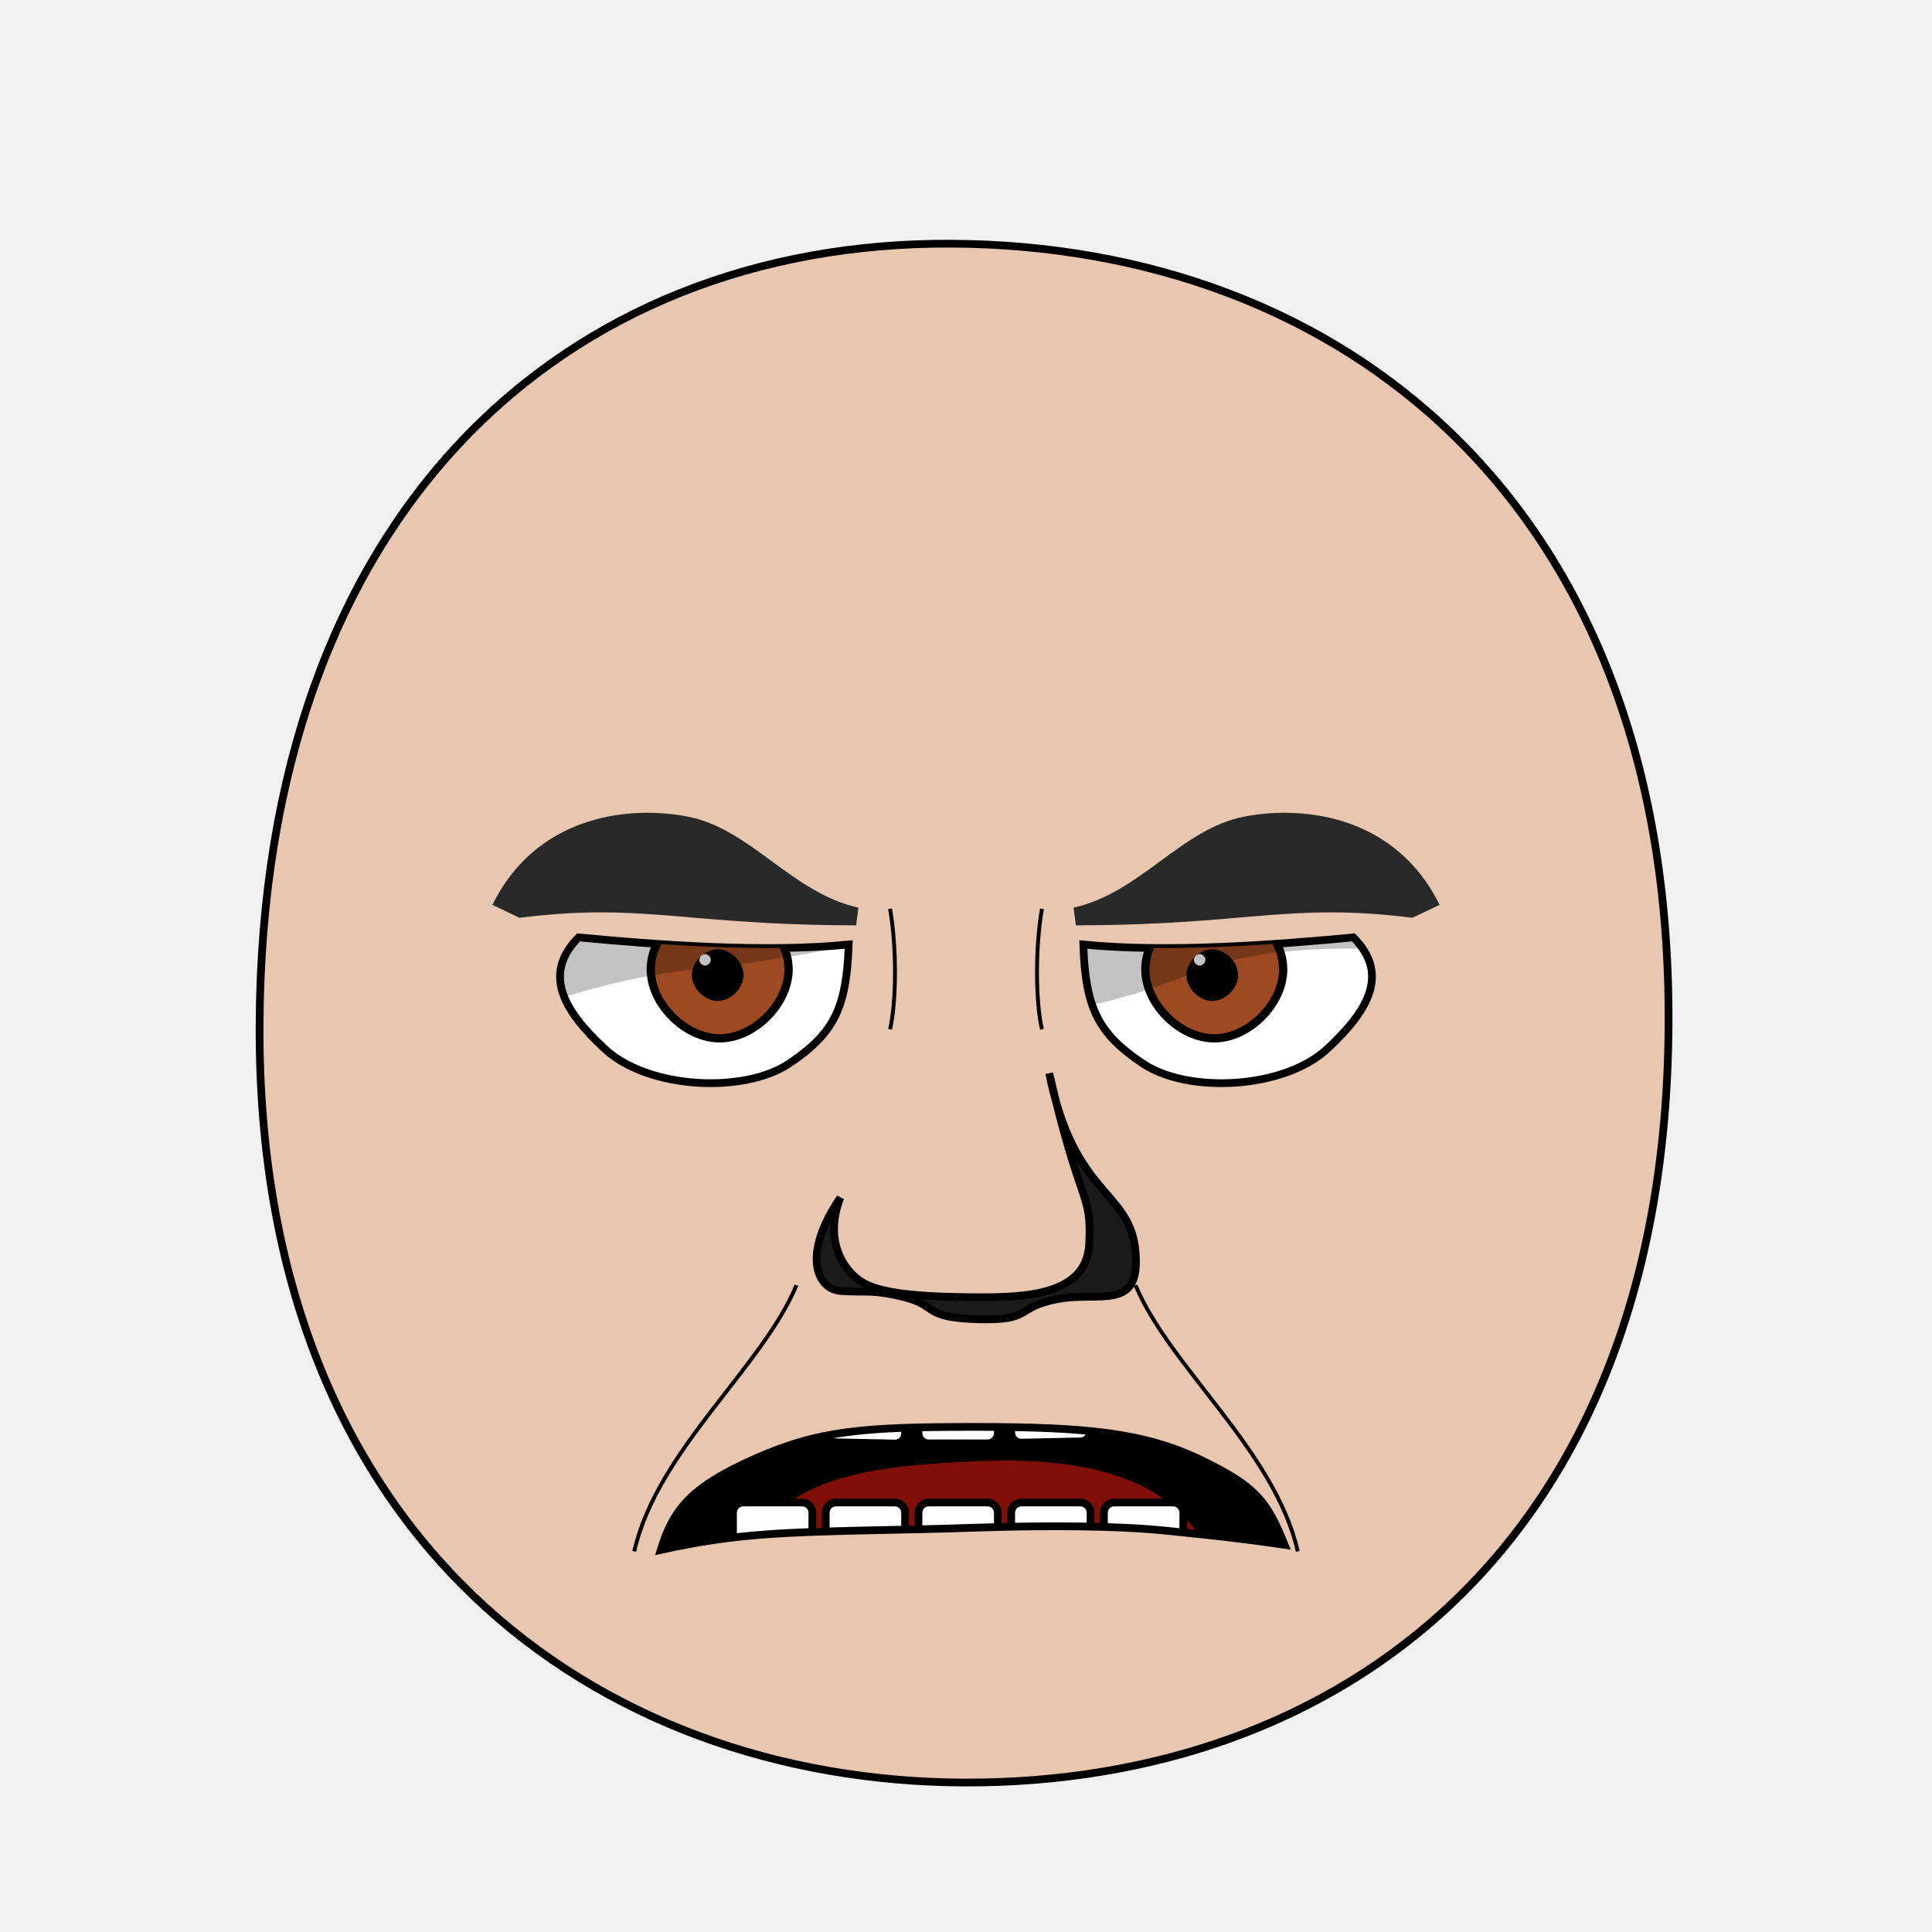
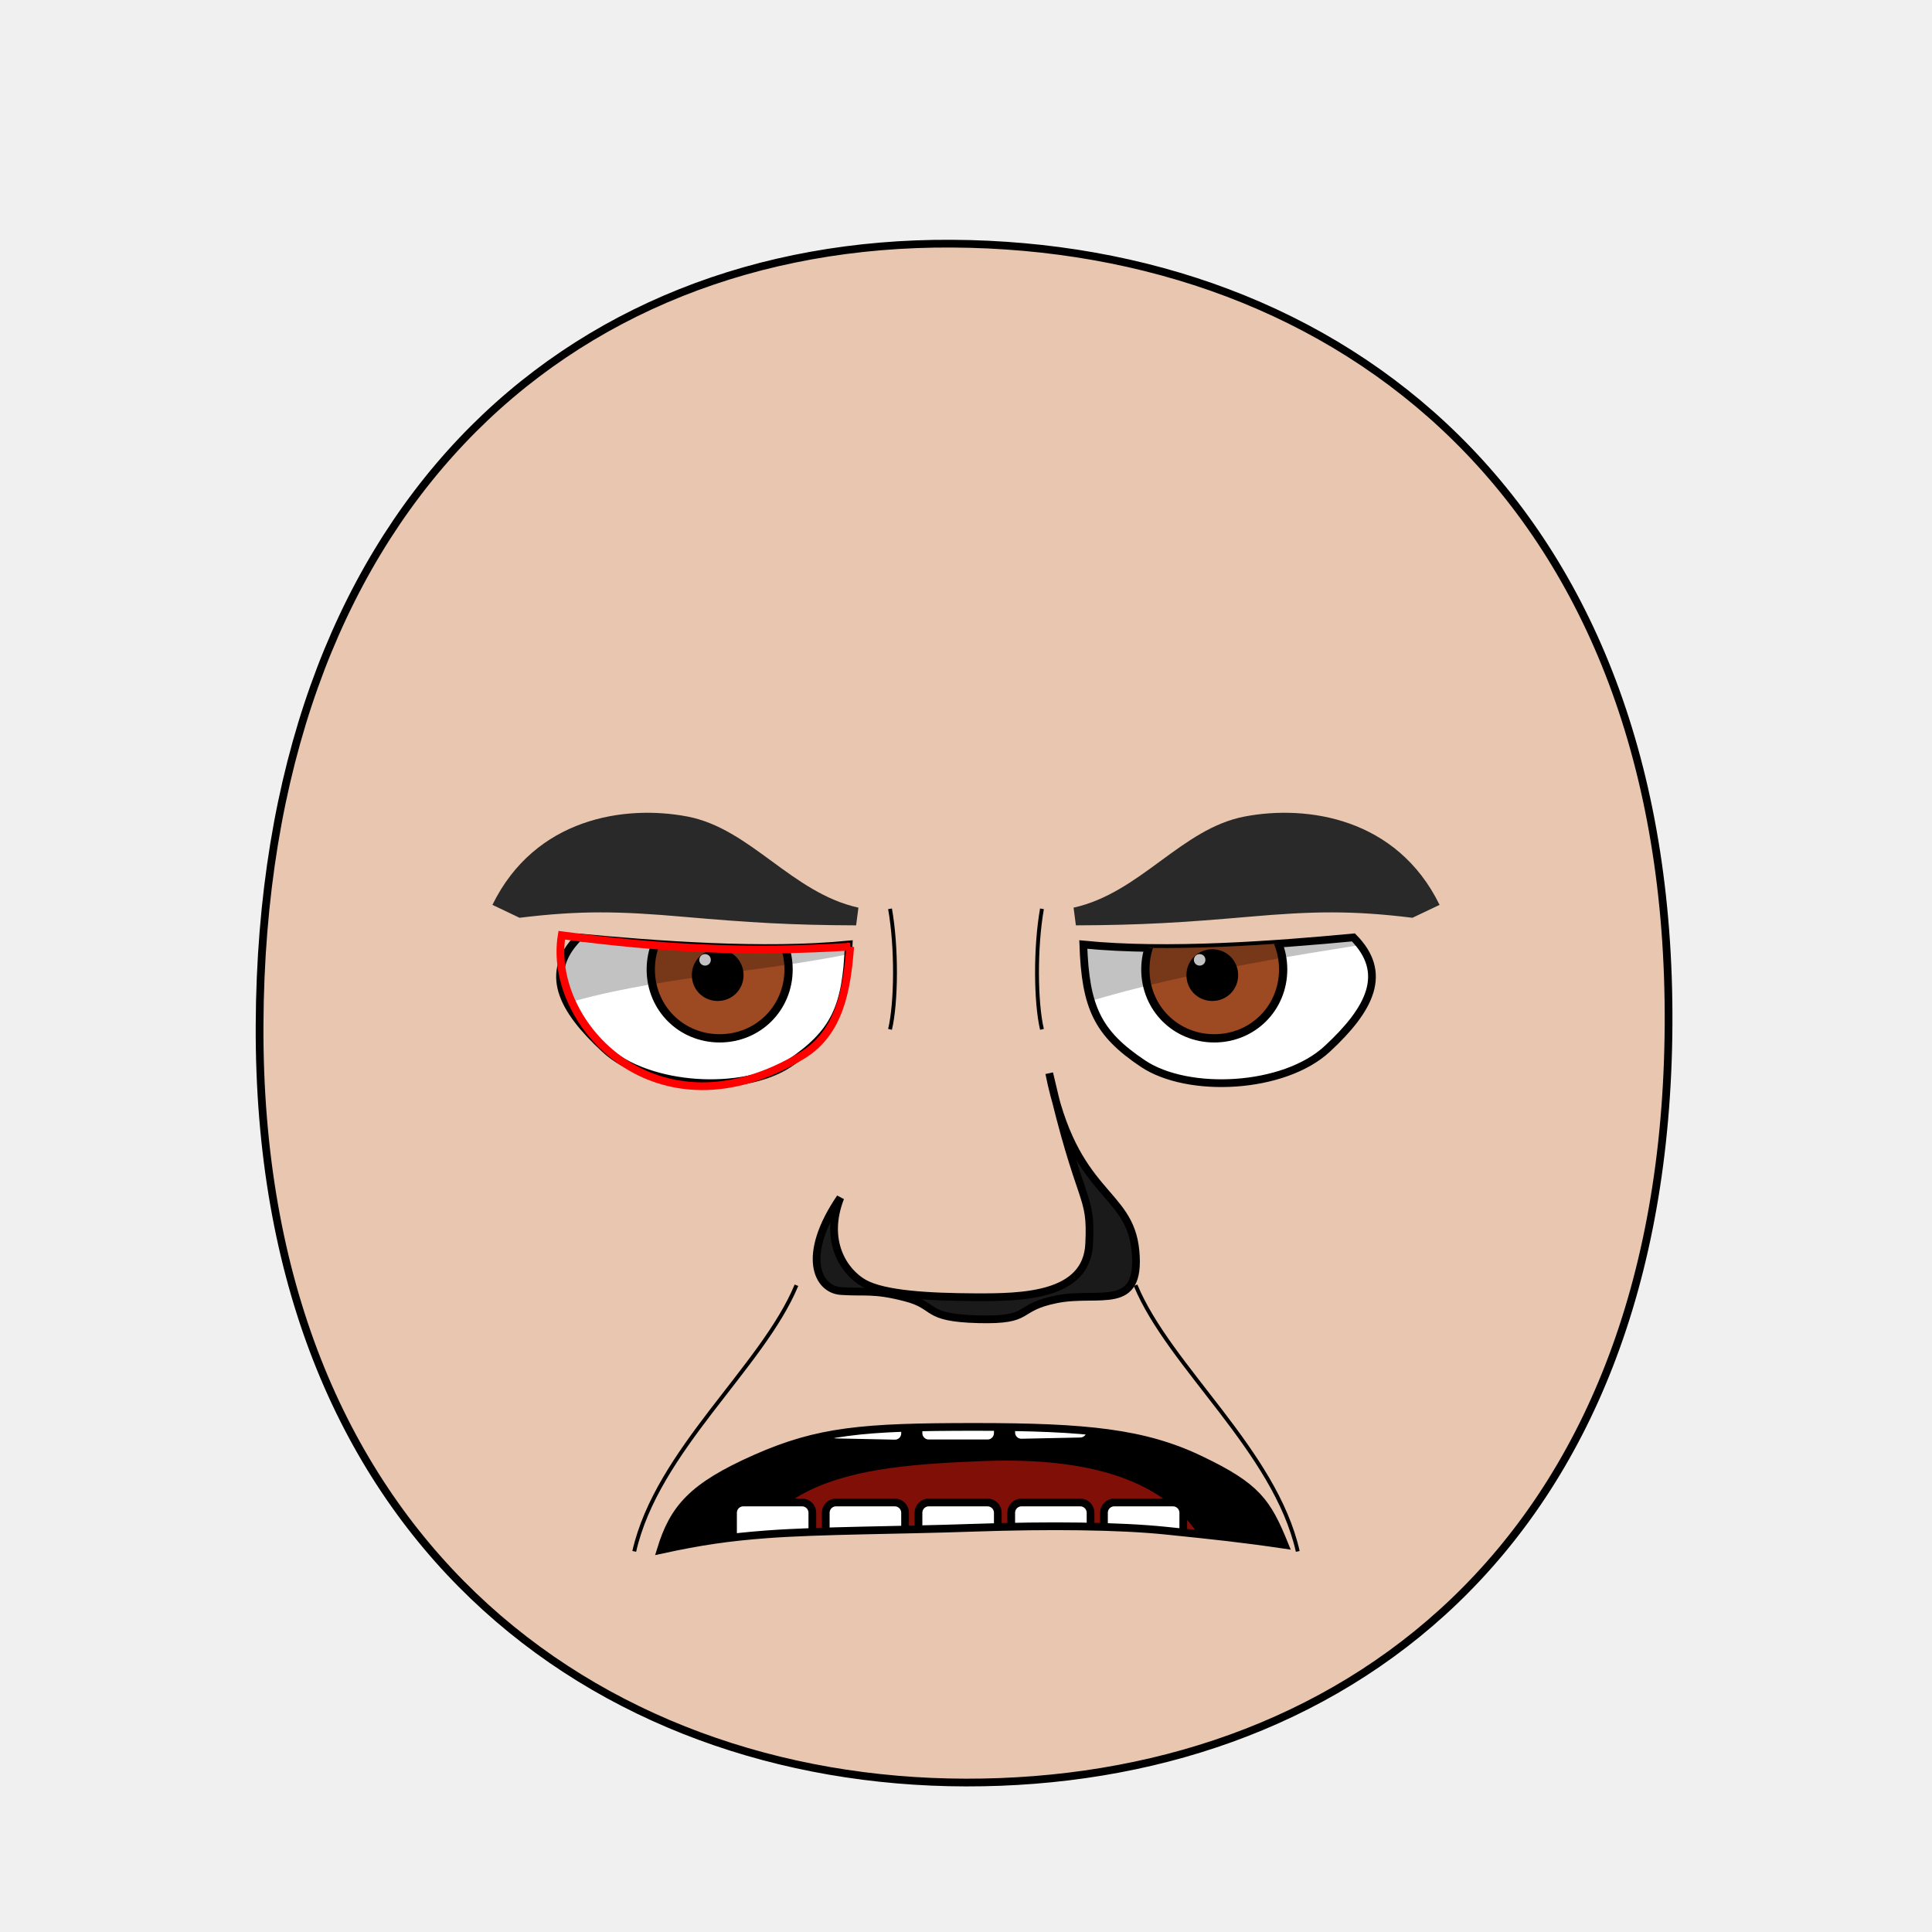
- <svg xmlns="http://www.w3.org/2000/svg" xmlns:xlink="http://www.w3.org/1999/xlink" version="1.1" width="100%" height="100%" id="emoticon-front-view" viewBox="0 0 250 250">
+ <svg xmlns="http://www.w3.org/2000/svg" xmlns:xlink="http://www.w3.org/1999/xlink" viewBox="0 0 250 250" id="emoticon-front-view" height="100%" width="100%" version="1.1">
  <defs id="defs">
    <clipPath id="clipPath-left-eye">
-       <use transform="matrix(1,0,0,1,0,0)" id="use-left-eye-outline-1" y="0" height="1" xlink:href="#left-eye-outline" width="1" x="0">
- </use>
+       <use transform="matrix(1,0,0,1,0,0)" x="0" width="1" xlink:href="#left-eye-outline" height="1" y="0" id="use-left-eye-outline-1" />
    </clipPath>
    <clipPath id="clipPath-right-eye">
-       <use transform="matrix(-1,0,0,1,250,0)" morph="fixed" x="0" width="250" xlink:href="#left-eye-outline" height="250" y="0" id="use-left-eye-outline-2">
- </use>
+       <use transform="matrix(-1,0,0,1,250,0)" id="use-left-eye-outline-2" y="0" height="250" xlink:href="#left-eye-outline" width="250" x="0" morph="fixed" />
    </clipPath>
-     <clipPath clipPathUnits="userSpaceOnUse" id="clipPath-mouth">
-       <use transform="matrix(1,0,0,1,0,0)" width="250" id="use-mouth-outline" xlink:href="#mouth-outline" x="0" y="0" height="250">
- </use>
+     <clipPath id="clipPath-mouth" clipPathUnits="userSpaceOnUse">
+       <use transform="matrix(1,0,0,1,0,0)" height="250" y="0" x="0" xlink:href="#mouth-outline" id="use-mouth-outline" width="250" />
    </clipPath>
  </defs>
  <g id="head">
-     <path style="fill:#e9c6af;stroke:#000000;stroke-width:1;stroke-opacity:1" d="M 124.98,230.66 C 172.77,230.75 215.51,200.57 215.91,132.64 216.3,64.72 173.26,31.81 123.18,31.53 73.1,31.24 33.88,66.28 33.59,132.64 33.3,199.01 77.19,230.57 124.98,230.66 Z" id="head-outline">
- </path>
+     <path d="M 124.98,230.66 C 172.77,230.75 215.51,200.57 215.91,132.64 216.3,64.72 173.26,31.81 123.18,31.53 73.1,31.24 33.88,66.28 33.59,132.64 33.3,199.01 77.19,230.57 124.98,230.66 Z" style="fill:#e9c6af;stroke:#000000;stroke-width:1;stroke-opacity:1" id="head-outline" />
  </g>
  <g id="left-eye">
-     <path style="fill:#ffffff;stroke:#000000;stroke-width:1;stroke-miterlimit:4;stroke-opacity:1;stroke-dasharray:none" d="M 109.82,122.22 C 109.54,130.37 107.98,133.69 102.12,137.62 96.26,141.55 83.87,140.93 78.26,135.73 72.65,130.54 70.33,125.88 74.87,121.3 84.82,122.24 98.88,123.31 109.82,122.22 Z" id="left-eye-outline">
- </path>
-     <g id="left-eyeball" clip-path="url(#clipPath-left-eye)">
+     <path d="M 109.82,122.22 C 109.54,130.37 107.98,133.69 102.12,137.62 96.26,141.55 83.87,140.93 78.26,135.73 72.65,130.54 70.33,125.88 74.87,121.3 84.82,122.24 98.88,123.31 109.82,122.22 Z" style="fill:#ffffff;stroke:#000000;stroke-width:1;stroke-miterlimit:4;stroke-opacity:1;stroke-dasharray:none" id="left-eye-outline" />
+     <g clip-path="url(#clipPath-left-eye)" id="left-eyeball">
      <g id="left-lens">
-         <path d="M 1,0.5 C 1,0.75 0.75,1 0.5,1 0.25,1 0,0.75 0,0.5 0,0.25 0.25,0 0.5,0 0.75,0 1,0.25 1,0.5 z" transform="matrix(17.83,0,0,17.83,84.21,116.53)" style="fill:#9d4922;fill-opacity:1;stroke:#000000;stroke-width:0.06;stroke-miterlimit:4;stroke-opacity:1;stroke-dasharray:none" morph="relative" id="iris">
- </path>
-         <path d="M 1,0.5 C 1,0.75 0.75,1 0.5,1 0.25,1 0,0.75 0,0.5 0,0.25 0.25,0 0.5,0 0.75,0 1,0.25 1,0.5 z" transform="matrix(5.72,0,0,5.72,90.01,123.32)" style="fill:#000000;fill-opacity:1;stroke:#000000;stroke-width:0.17;stroke-miterlimit:4;stroke-opacity:1;stroke-dasharray:none" morph="relative" id="pupil">
- </path>
-         <path d="M 1,0.5 C 1,0.75 0.75,1 0.5,1 0.25,1 0,0.75 0,0.5 0,0.25 0.25,0 0.5,0 0.75,0 1,0.25 1,0.5 z" transform="matrix(1.49,0,0,1.49,90.49,123.46)" style="fill:#ffffff;fill-opacity:1;stroke:none" morph="transform-only" id="glare">
- </path>
+         <path d="M 1,0.5 C 1,0.78 0.78,1 0.5,1 0.22,1 0,0.78 0,0.5 0,0.22 0.22,0 0.5,0 0.78,0 1,0.22 1,0.5 z" transform="matrix(17.83,0,0,17.83,84.21,116.53)" style="fill:#9d4922;fill-opacity:1;stroke:#000000;stroke-width:0.06;stroke-miterlimit:4;stroke-opacity:1;stroke-dasharray:none" id="iris" morph="relative" />
+         <path d="M 1,0.5 C 1,0.78 0.78,1 0.5,1 0.22,1 0,0.78 0,0.5 0,0.22 0.22,0 0.5,0 0.78,0 1,0.22 1,0.5 z" transform="matrix(5.72,0,0,5.72,90.01,123.32)" style="fill:#000000;fill-opacity:1;stroke:#000000;stroke-width:0.17;stroke-miterlimit:4;stroke-opacity:1;stroke-dasharray:none" id="pupil" morph="relative" />
+         <path d="M 1,0.5 C 1,0.78 0.78,1 0.5,1 0.22,1 0,0.78 0,0.5 0,0.22 0.22,0 0.5,0 0.78,0 1,0.22 1,0.5 z" transform="matrix(1.49,0,0,1.49,90.49,123.46)" style="fill:#ffffff;fill-opacity:1;stroke:none" id="glare" morph="transform-only" />
      </g>
-       <path style="opacity:0.24;fill:#000000;stroke:#000000;stroke-width:0px;stroke-linecap:butt;stroke-linejoin:miter;stroke-opacity:1" d="M 67.51,130.91 66.66,107.79 117.3,108.54 117.61,120.88 C 117.61,120.88 101.67,124.3 90.5,125.37 78.24,126.54 67.52,130.91 67.52,130.91 Z" id="left-lid-shadow">
- </path>
+       <path d="m 50,75 75,0 0,43.99 c -24.955,10.477 -53.21,3 -75,23.91 z" style="opacity:0.24;fill:#000000;stroke:#000000;stroke-width:0px;stroke-linecap:butt;stroke-linejoin:miter;stroke-opacity:1" id="left-lid-shadow-tmp" />
+     </g>
+     <path d="m 110.018,122.497 c -0.435,5.603 -1.377,11.14 -6.208,14.07 -18.792,11.394 -33.038,-4.097 -31.123,-15.547 12.884,1.739 24.185,2.305 37.332,1.477 z" style="fill:none;stroke:#ff0000;stroke-width:1;stroke-miterlimit:4;stroke-opacity:1;stroke-dasharray:none" id="left-eye-outline-tmp" />
+   </g>
+   <g id="right-eye">
+     <use transform="matrix(-1,0,0,1,250,0)" id="right-eye-outline" y="0" height="250" xlink:href="#left-eye-outline" width="250" x="0" morph="fixed" />
+     <g clip-path="url(#clipPath-right-eye)" id="right-eyeball">
+       <use transform="matrix(1,0,0,1,64,0)" id="right-lens" y="0" height="1" xlink:href="#left-lens" width="1" x="0" morph="fixed" />
+       <path d="M 125,135.956 125,75 l 75,0 0,43.41 c -15.49,3.371 -54.579,6.282 -75,17.546 z" style="opacity:0.24;fill:#000000;stroke:#000000;stroke-width:0px;stroke-linecap:butt;stroke-linejoin:miter;stroke-miterlimit:4;stroke-opacity:1;stroke-dasharray:none" id="right-lid-shadow-tmp" />
    </g>
  </g>
-   <g id="right-eye">
-     <use transform="matrix(-1,0,0,1,250,0)" morph="fixed" x="0" width="250" xlink:href="#left-eye-outline" height="250" y="0" id="right-eye-outline">
- </use>
-     <g id="right-eyeball" clip-path="url(#clipPath-right-eye)">
-       <use transform="matrix(1,0,0,1,64,0)" morph="fixed" x="0" width="1" xlink:href="#left-lens" height="1" y="0" id="right-lens">
- </use>
-       <path style="opacity:0.24;fill:#000000;stroke:#000000;stroke-width:0px;stroke-linecap:butt;stroke-linejoin:miter;stroke-miterlimit:4;stroke-opacity:1;stroke-dasharray:none" d="M 131.33,132.58 125.18,122.04 157.94,105.57 178.78,122.88 C 178.78,122.88 163.9,121.75 153.98,126.01 144.06,130.27 134.58,131.07 131.34,132.58 Z" id="right-lid-shadow">
- </path>
-     </g>
+   <path d="M 110.78,119.74 C 102.27,119.71 96.93,119.37 88.53,118.64 80.14,117.9 75.05,117.8 67.23,118.76 L 63.72,117.09 C 69.24,105.83 80.85,104.11 88.96,105.66 97.14,107.23 102.44,115.54 111.08,117.45 Z" style="fill:#292929;fill-opacity:1;fill-rule:nonzero;stroke-width:1;stroke-miterlimit:114.58;stroke-opacity:20.08;stroke-dasharray:none" id="left-eye-brow" />
+   <g id="nose">
+     <path d="M 108.74,154.98 C 106.56,160.57 109.17,164.56 111.8,166.05 114.42,167.52 120.25,167.83 126.23,167.86 132.22,167.88 140.62,167.77 140.94,160.96 141.28,154.14 139.86,156.56 135.77,138.88 138.97,154.91 146.19,153.93 146.93,161.88 147.67,169.83 142.28,167.03 136.74,168.12 131.22,169.22 133.77,170.9 126.58,170.71 119.41,170.52 121.36,168.98 117.17,167.9 112.99,166.81 111.9,167.28 108.83,167.06 105.75,166.86 103.65,162.45 108.74,154.98 Z" style="fill:#1a1a1a;stroke:#000000;stroke-width:1;stroke-miterlimit:4;stroke-dasharray:none" id="nose-outline" />
  </g>
-   <path style="fill:#292929;fill-opacity:1;fill-rule:nonzero;stroke-width:1;stroke-miterlimit:114.58;stroke-opacity:20.08;stroke-dasharray:none" d="M 110.78,119.74 C 102.27,119.71 96.93,119.37 88.53,118.64 80.14,117.9 75.05,117.8 67.23,118.76 L 63.72,117.09 C 69.24,105.83 80.85,104.11 88.96,105.66 97.14,107.23 102.44,115.54 111.08,117.45 Z" id="left-eye-brow">
- </path>
-   <g id="nose">
-     <path style="fill:#1a1a1a;stroke:#000000;stroke-width:1;stroke-miterlimit:4;stroke-dasharray:none" d="M 108.74,154.98 C 106.56,160.57 109.17,164.56 111.8,166.05 114.42,167.52 120.25,167.83 126.23,167.86 132.22,167.88 140.62,167.77 140.94,160.96 141.28,154.14 139.86,156.56 135.77,138.88 138.97,154.91 146.19,153.93 146.93,161.88 147.67,169.83 142.28,167.03 136.74,168.12 131.22,169.22 133.77,170.9 126.58,170.71 119.41,170.52 121.36,168.98 117.17,167.9 112.99,166.81 111.9,167.28 108.83,167.06 105.75,166.86 103.65,162.45 108.74,154.98 Z" id="nose-outline">
- </path>
-   </g>
-   <use transform="matrix(-1,0,0,1,250,0)" id="right-eye-brow" y="0" height="250" xlink:href="#left-eye-brow" width="250" x="0">
- </use>
+   <use transform="matrix(-1,0,0,1,250,0)" x="0" width="250" xlink:href="#left-eye-brow" height="250" y="0" id="right-eye-brow" />
  <g id="mouth">
-     <g clip-path="url(#clipPath-mouth)" id="mouth-interior">
-       <rect style="fill:#000000;fill-opacity:1;stroke:none" y="159.934" height="66.556" id="mouth-background" width="119.944" x="68.16">
- </rect>
-       <path style="fill:#800f08;fill-opacity:1;stroke:none" d="M 94.84,211.42 C 94.51,191.12 110.73,189.74 126.96,189.07 144.51,188.36 158.42,193.11 158.42,211.42 137.23,211.42 116.04,211.42 94.84,211.42 Z" id="tongue">
- </path>
-       <g transform="matrix(1,0,0,1,0.5,-0.68)" id="upper-teeth" morph="fix-children">
-         <rect style="fill:#ffffff;fill-opacity:1;stroke:#000000;stroke-width:1.004;stroke-opacity:1" id="tooth-02" height="15.123" y="158.195" rx="1.336" transform="matrix(0.991225,0.1321854,0,1,0,0)" ry="1.325" x="95.524" width="10.356">
- </rect>
-         <rect style="fill:#ffffff;fill-opacity:1;stroke:#000000;stroke-width:1;stroke-opacity:1" ry="1.325" x="106.375" width="10.267" id="tooth-03" transform="matrix(0.999781,0.02092668,0,1,0,0)" height="15.123" y="169.934" rx="1.325">
- </rect>
-         <rect style="fill:#ffffff;fill-opacity:1;stroke:#000000;stroke-opacity:1" id="tooth-04" height="15.123" y="172.327" rx="1.325" ry="1.325" x="118.352" width="10.265">
- </rect>
-         <rect style="fill:#ffffff;fill-opacity:1;stroke:#000000;stroke-width:1;stroke-opacity:1" ry="1.325" x="130.381" width="10.267" id="tooth-05" transform="matrix(0.999781,-0.02092669,0,1,0,0)" height="15.123" y="174.986" rx="1.325">
- </rect>
-         <rect style="fill:#ffffff;fill-opacity:1;stroke:#000000;stroke-width:1.006;stroke-opacity:1" id="tooth-06" height="15.123" y="194.646" rx="1.341" transform="matrix(0.9876076,-0.1569434,0,1,0,0)" ry="1.325" x="144.054" width="10.394">
- </rect>
+     <g id="mouth-interior" clip-path="url(#clipPath-mouth)">
+       <rect style="fill:#000000;fill-opacity:1;stroke:none" x="68.16" width="119.944" id="mouth-background" height="66.556" y="159.934" />
+       <path d="M 94.84,211.42 C 94.51,191.12 110.73,189.74 126.96,189.07 144.51,188.36 158.42,193.11 158.42,211.42 137.23,211.42 116.04,211.42 94.84,211.42 Z" style="fill:#800f08;fill-opacity:1;stroke:none" id="tongue" />
+       <g transform="matrix(1,0,0,1,0.5,-0.68)" morph="fix-children" id="upper-teeth">
+         <rect width="10.356" x="95.524" ry="1.325" transform="matrix(0.991225,0.1321854,0,1,0,0)" rx="1.336" y="158.195" height="15.123" id="tooth-02" style="fill:#ffffff;fill-opacity:1;stroke:#000000;stroke-width:1.004;stroke-opacity:1" />
+         <rect rx="1.325" y="169.934" height="15.123" transform="matrix(0.999781,0.02092668,0,1,0,0)" id="tooth-03" width="10.267" x="106.375" ry="1.325" style="fill:#ffffff;fill-opacity:1;stroke:#000000;stroke-width:1;stroke-opacity:1" />
+         <rect width="10.265" x="118.352" ry="1.325" rx="1.325" y="172.327" height="15.123" id="tooth-04" style="fill:#ffffff;fill-opacity:1;stroke:#000000;stroke-opacity:1" />
+         <rect rx="1.325" y="174.986" height="15.123" transform="matrix(0.999781,-0.02092669,0,1,0,0)" id="tooth-05" width="10.267" x="130.381" ry="1.325" style="fill:#ffffff;fill-opacity:1;stroke:#000000;stroke-width:1;stroke-opacity:1" />
+         <rect width="10.394" x="144.054" ry="1.325" transform="matrix(0.9876076,-0.1569434,0,1,0,0)" rx="1.341" y="194.646" height="15.123" id="tooth-06" style="fill:#ffffff;fill-opacity:1;stroke:#000000;stroke-width:1.006;stroke-opacity:1" />
      </g>
-       <g transform="matrix(1,0,0,1,0.5,22.33)" morph="fix-children" id="lower-teeth">
-         <rect rx="1.325" y="172.091" height="15.123" id="tooth-09" width="10.265" x="94.352" ry="1.325" style="fill:#ffffff;fill-opacity:1;stroke:#000000;stroke-opacity:1">
- </rect>
-         <rect width="10.265" x="106.352" ry="1.325" rx="1.325" y="172.091" height="15.123" id="tooth-10" style="fill:#ffffff;fill-opacity:1;stroke:#000000;stroke-opacity:1">
- </rect>
-         <rect rx="1.325" y="172.091" height="15.123" id="tooth-11" width="10.265" x="118.352" ry="1.325" style="fill:#ffffff;fill-opacity:1;stroke:#000000;stroke-opacity:1">
- </rect>
-         <rect width="10.265" x="130.352" ry="1.325" rx="1.325" y="172.091" height="15.123" id="tooth-12" style="fill:#ffffff;fill-opacity:1;stroke:#000000;stroke-opacity:1">
- </rect>
-         <rect rx="1.325" y="172.091" height="15.123" id="tooth-13" width="10.265" x="142.352" ry="1.325" style="fill:#ffffff;fill-opacity:1;stroke:#000000;stroke-opacity:1">
- </rect>
+       <g transform="matrix(1,0,0,1,0.5,22.33)" id="lower-teeth" morph="fix-children">
+         <rect style="fill:#ffffff;fill-opacity:1;stroke:#000000;stroke-opacity:1" ry="1.325" x="94.352" width="10.265" id="tooth-09" height="15.123" y="172.091" rx="1.325" />
+         <rect style="fill:#ffffff;fill-opacity:1;stroke:#000000;stroke-opacity:1" id="tooth-10" height="15.123" y="172.091" rx="1.325" ry="1.325" x="106.352" width="10.265" />
+         <rect style="fill:#ffffff;fill-opacity:1;stroke:#000000;stroke-opacity:1" ry="1.325" x="118.352" width="10.265" id="tooth-11" height="15.123" y="172.091" rx="1.325" />
+         <rect style="fill:#ffffff;fill-opacity:1;stroke:#000000;stroke-opacity:1" id="tooth-12" height="15.123" y="172.091" rx="1.325" ry="1.325" x="130.352" width="10.265" />
+         <rect style="fill:#ffffff;fill-opacity:1;stroke:#000000;stroke-opacity:1" ry="1.325" x="142.352" width="10.265" id="tooth-13" height="15.123" y="172.091" rx="1.325" />
      </g>
    </g>
-     <path style="fill:none;stroke:#000000;stroke-width:1px;stroke-miterlimit:4;stroke-opacity:1" d="M 166.23,199.9 C 160.67,199.08 156.85,198.68 150.87,198.07 144.89,197.45 135.77,197.35 125.97,197.69 116.23,198.03 106.24,198.02 99.22,198.54 94.31,198.91 90.63,199.44 85.5,200.56 87.15,195.15 89.58,192.35 97.74,188.73 105.91,185.11 111.7,184.64 126.15,184.64 140.59,184.64 148.07,185.39 155.35,188.89 162.64,192.38 163.97,194.34 166.23,199.9 Z" id="mouth-outline">
- </path>
+     <path d="M 166.23,199.9 C 160.67,199.08 156.85,198.68 150.87,198.07 144.89,197.45 135.77,197.35 125.97,197.69 116.23,198.03 106.24,198.02 99.22,198.54 94.31,198.91 90.63,199.44 85.5,200.56 87.15,195.15 89.58,192.35 97.74,188.73 105.91,185.11 111.7,184.64 126.15,184.64 140.59,184.64 148.07,185.39 155.35,188.89 162.64,192.38 163.97,194.34 166.23,199.9 Z" style="fill:none;stroke:#000000;stroke-width:1px;stroke-miterlimit:4;stroke-opacity:1" id="mouth-outline" />
  </g>
  <g id="wrinkles">
-     <path style="fill:none;stroke:#000000;stroke-width:0.5;stroke-linecap:butt;stroke-linejoin:miter;stroke-miterlimit:4;stroke-opacity:1;stroke-dasharray:none" d="M 115.17,117.6 C 116.05,122.56 116,129.68 115.17,133.2" id="wrinkle-left-brow">
- </path>
-     <path style="fill:none;stroke:#000000;stroke-width:0.5;stroke-linecap:butt;stroke-linejoin:miter;stroke-miterlimit:4;stroke-opacity:1;stroke-dasharray:none" d="M 82.07,200.75 C 85.02,187.71 98.67,176.9 103.06,166.31" id="wrinkle-left-cheek">
- </path>
-     <use transform="matrix(-1,0,0,1,250,0)" width="250" id="wrinkle-right-brow" xlink:href="#wrinkle-left-brow" x="0" y="0" height="250" morph="fixed">
- </use>
-     <use transform="matrix(-1,0,0,1,250,0)" width="250" id="wrinkle-right-cheek" xlink:href="#wrinkle-left-cheek" x="0" y="0" height="250" morph="fixed">
- </use>
+     <path d="M 115.17,117.6 C 116.05,122.56 116,129.68 115.17,133.2" style="fill:none;stroke:#000000;stroke-width:0.5;stroke-linecap:butt;stroke-linejoin:miter;stroke-miterlimit:4;stroke-opacity:1;stroke-dasharray:none" id="wrinkle-left-brow" />
+     <path d="M 82.07,200.75 C 85.02,187.71 98.67,176.9 103.06,166.31" style="fill:none;stroke:#000000;stroke-width:0.5;stroke-linecap:butt;stroke-linejoin:miter;stroke-miterlimit:4;stroke-opacity:1;stroke-dasharray:none" id="wrinkle-left-cheek" />
+     <use transform="matrix(-1,0,0,1,250,0)" morph="fixed" height="250" y="0" x="0" xlink:href="#wrinkle-left-brow" id="wrinkle-right-brow" width="250" />
+     <use transform="matrix(-1,0,0,1,250,0)" morph="fixed" height="250" y="0" x="0" xlink:href="#wrinkle-left-cheek" id="wrinkle-right-cheek" width="250" />
  </g>
</svg>
